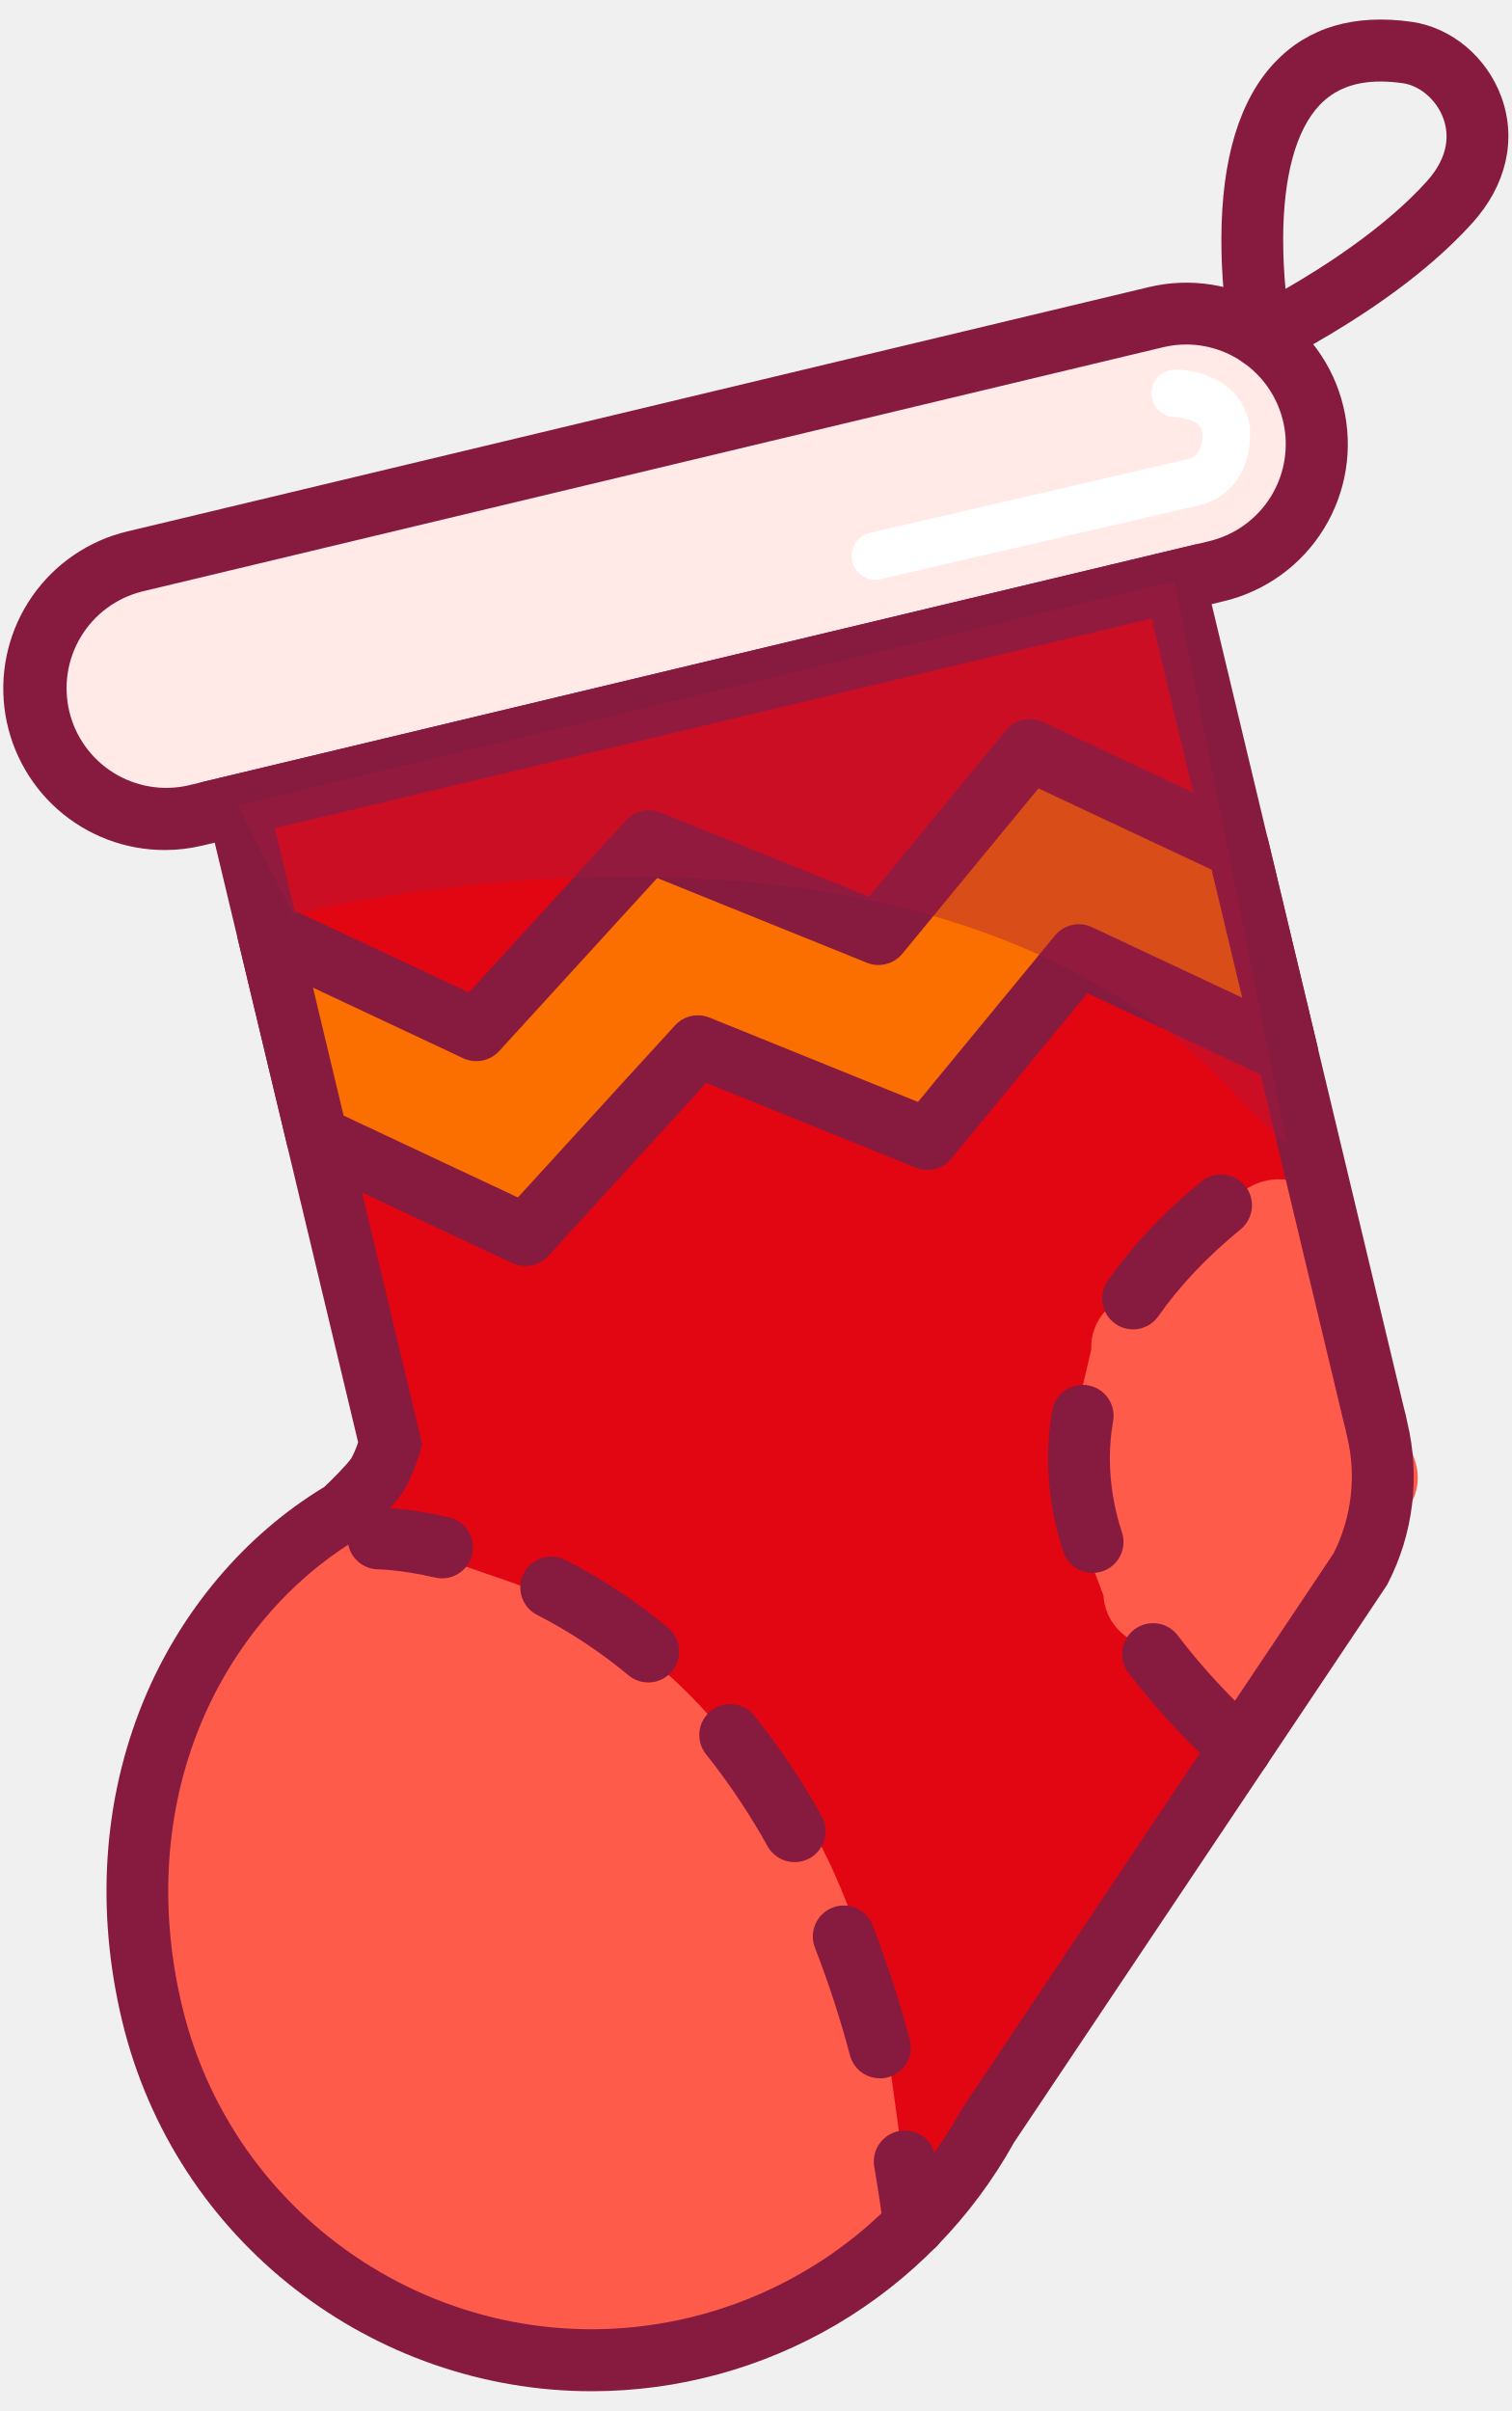
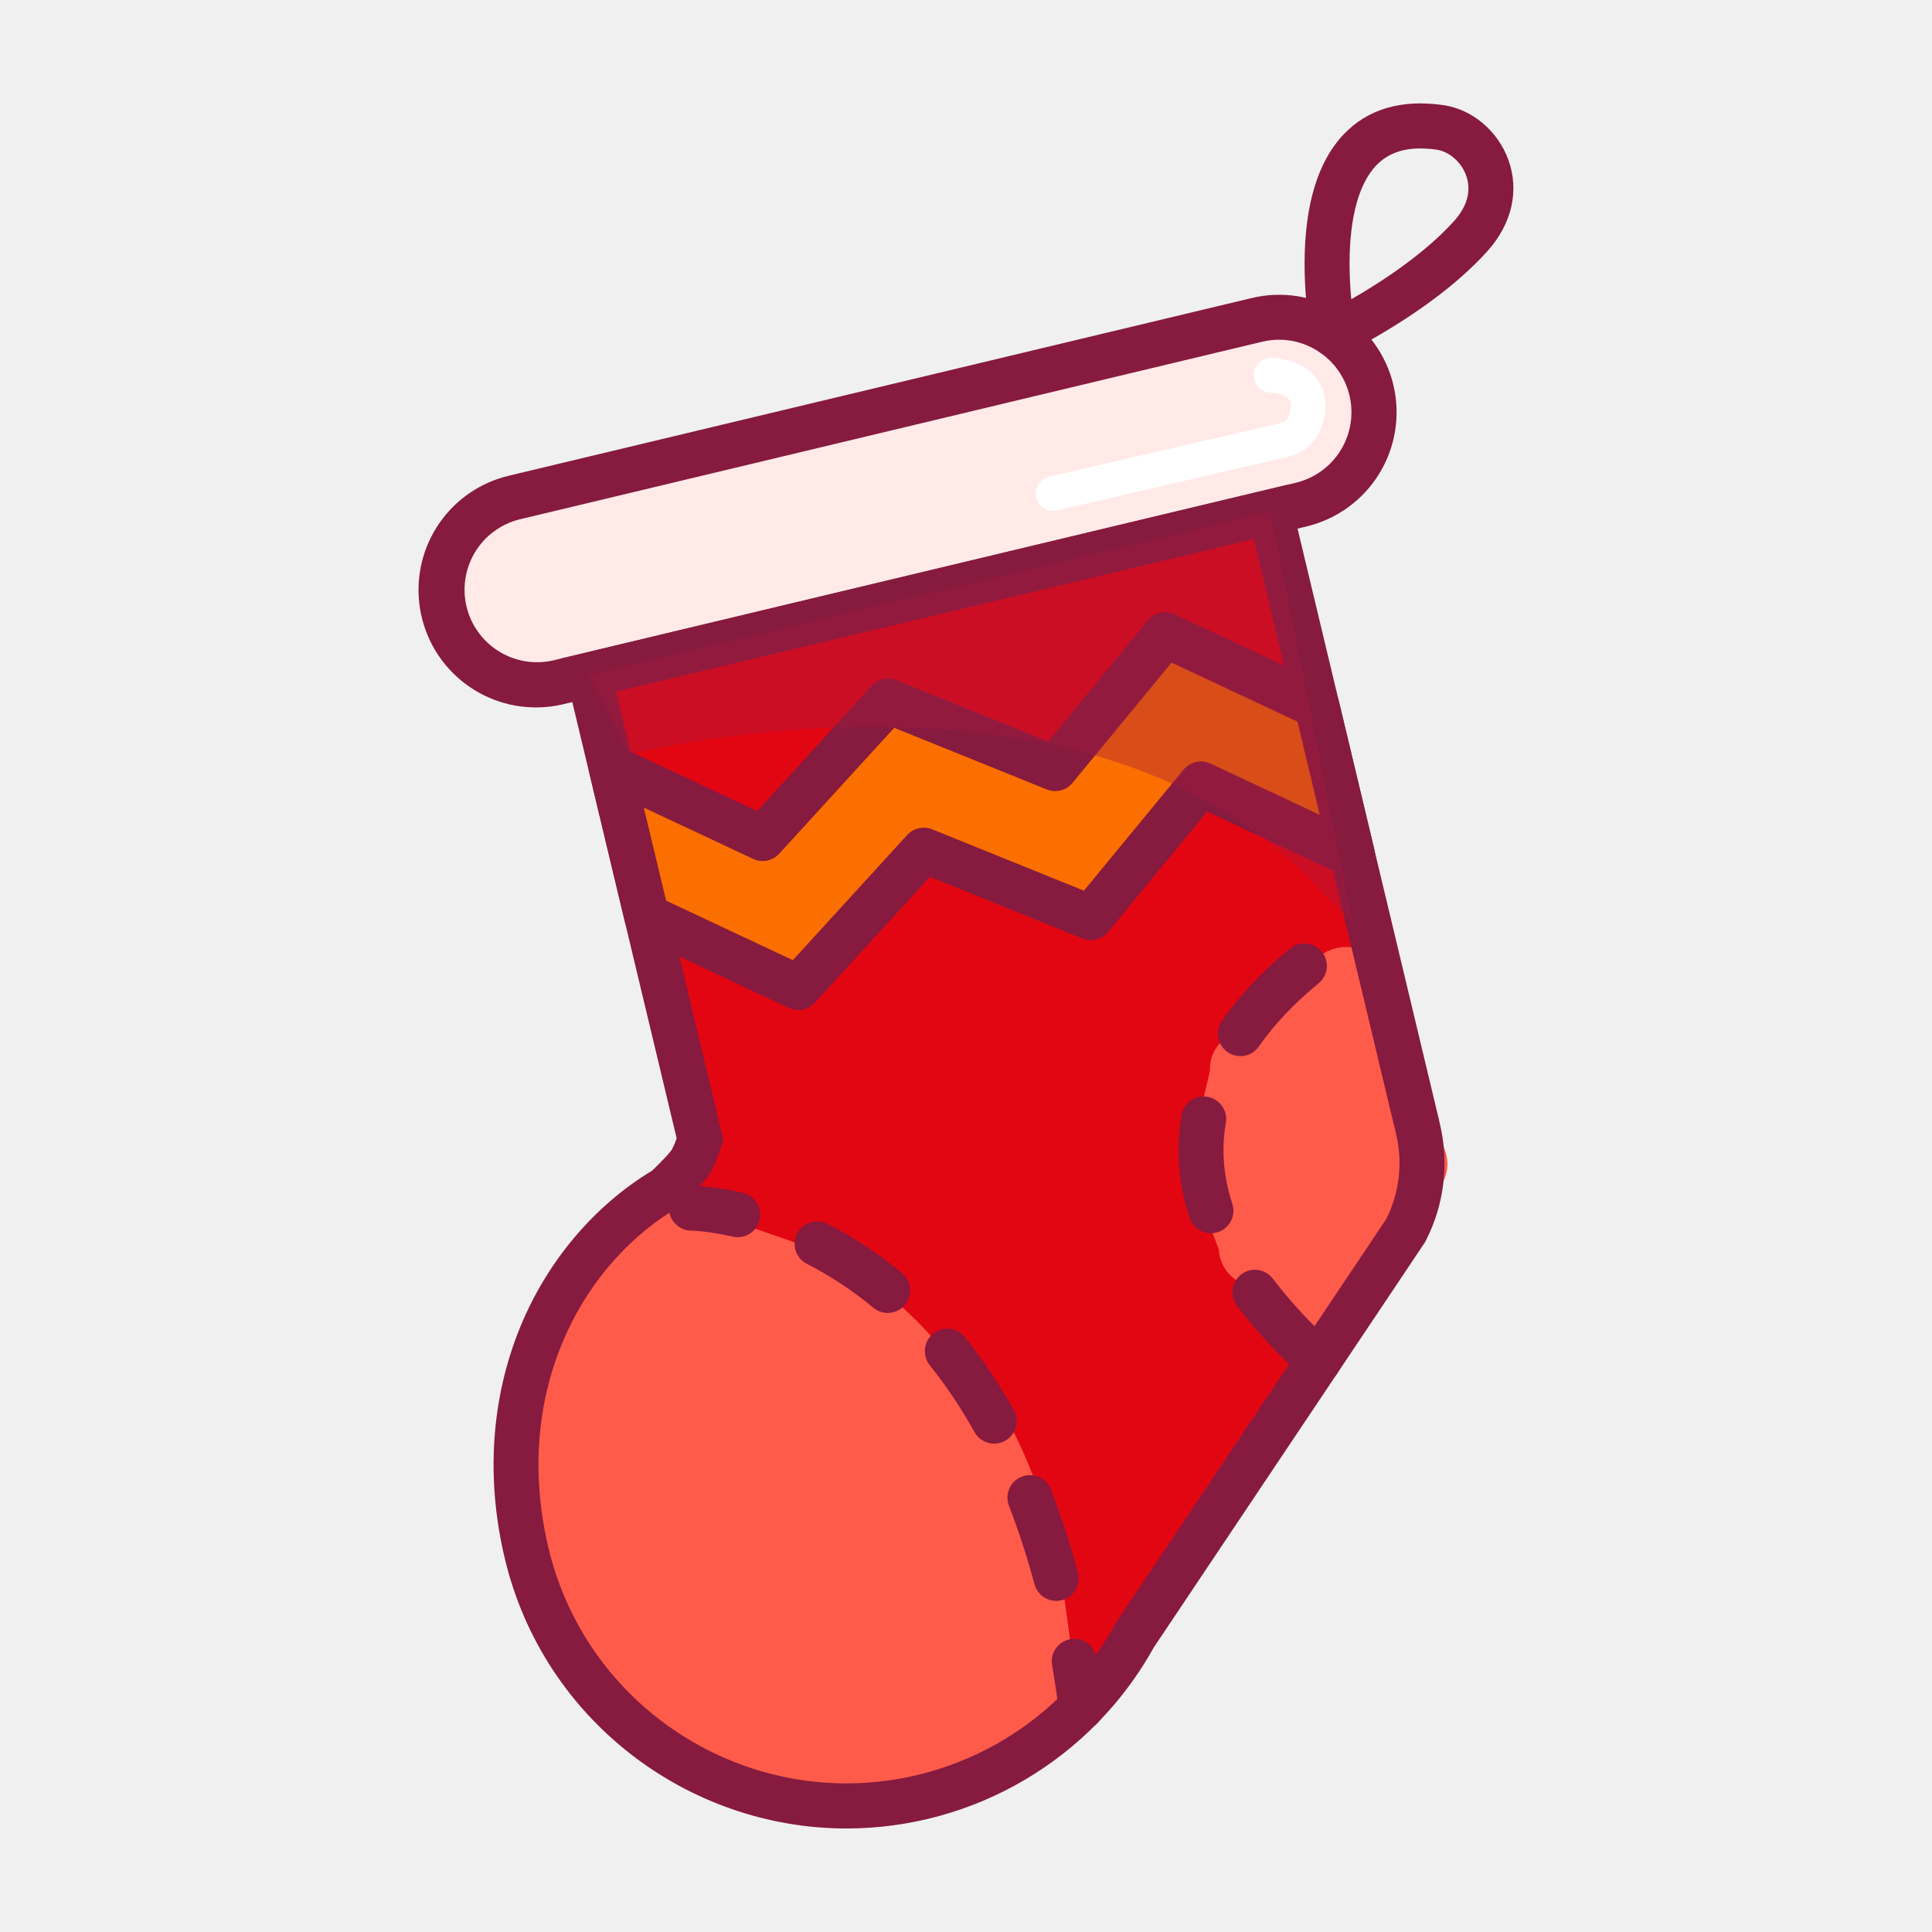
- <svg xmlns="http://www.w3.org/2000/svg" width="37" height="59" viewBox="0 0 37 59" fill="none">
-   <path d="M28.291 7.764L3.292 13.742C1.576 14.153 0.517 15.877 0.927 17.593C1.338 19.309 3.062 20.368 4.779 19.958L29.778 13.979C31.494 13.568 32.553 11.844 32.142 10.128C31.732 8.412 30.008 7.353 28.291 7.764Z" fill="#FFEAE8" />
-   <path d="M4.038 20.801C3.069 20.803 2.133 20.448 1.408 19.805C0.684 19.161 0.221 18.274 0.107 17.312C-0.006 16.349 0.238 15.379 0.793 14.585C1.348 13.791 2.176 13.228 3.119 13.004L28.116 7.026C29.135 6.782 30.209 6.953 31.103 7.501C31.996 8.05 32.635 8.93 32.878 9.95C33.122 10.969 32.951 12.043 32.403 12.936C31.855 13.829 30.974 14.468 29.954 14.712L4.955 20.692C4.654 20.764 4.346 20.801 4.038 20.801V20.801ZM29.033 8.43C28.843 8.43 28.653 8.452 28.467 8.497L3.468 14.477C2.847 14.635 2.312 15.031 1.981 15.58C1.649 16.128 1.547 16.785 1.696 17.409C1.845 18.032 2.234 18.572 2.778 18.911C3.322 19.25 3.978 19.361 4.603 19.221L29.602 13.241C30.182 13.1 30.69 12.752 31.031 12.262C31.371 11.773 31.521 11.175 31.451 10.583C31.381 9.991 31.096 9.444 30.651 9.048C30.205 8.651 29.63 8.431 29.033 8.43V8.43Z" fill="#861A3F" />
-   <path d="M32.665 39.346L33.299 38.397C33.84 37.346 33.986 36.135 33.71 34.986C33.683 34.874 33.668 34.776 33.634 34.669V34.658L28.742 14.223L5.816 19.707L9.552 35.324C9.552 35.324 9.385 35.894 9.206 36.138C8.964 36.468 8.399 36.992 8.399 36.992C4.735 39.168 2.435 43.885 3.723 49.27C5.144 55.212 11.113 58.877 17.055 57.455C18.553 57.098 19.961 56.432 21.186 55.498C22.412 54.564 23.428 53.384 24.17 52.033L32.665 39.349" fill="#E20613" />
-   <path d="M29.68 41.543L27.575 40.058C27.41 39.944 27.272 39.793 27.174 39.617C27.075 39.441 27.018 39.245 27.006 39.044L26.452 37.568C26.125 36.7 26.064 35.754 26.277 34.851L26.708 33.025C26.699 32.826 26.736 32.627 26.816 32.445C26.895 32.262 27.015 32.1 27.167 31.971L30.352 29.212C31.116 28.549 32.347 28.862 32.657 29.8L34.633 35.757C34.693 35.939 34.712 36.133 34.688 36.324C34.663 36.514 34.596 36.697 34.492 36.858L31.735 41.164C31.303 41.839 30.35 42.016 29.68 41.543Z" fill="#FE5B4A" />
-   <path d="M4.865 40.418L6.905 37.149C7.703 36.951 8.58 37.122 9.295 37.615L12.466 38.704C14.348 39.353 16.028 40.48 17.343 41.973L20.001 44.993C20.812 46.477 21.539 48.807 21.651 49.623L22.252 53.987C22.529 55.993 16.369 58.553 14.405 57.8L9.092 56.361C8.319 56.066 5.99 53.813 5.659 53.068L3.724 49.271C3.049 47.743 3.294 40.808 4.865 40.418Z" fill="#FE5B4A" />
-   <path d="M14.481 58.516C9.14 58.516 4.284 54.864 2.987 49.446C2.34 46.741 2.522 44.042 3.505 41.641C4.412 39.433 5.984 37.567 7.939 36.386C8.144 36.191 8.463 35.871 8.595 35.691C8.664 35.565 8.721 35.432 8.765 35.295L4.903 19.149L29.302 13.313L34.364 34.472C34.391 34.564 34.409 34.647 34.423 34.717C34.429 34.748 34.435 34.776 34.443 34.809C34.76 36.135 34.592 37.53 33.969 38.742L33.95 38.781L33.292 39.767L24.818 52.428C23.794 54.272 22.296 55.809 20.479 56.88C18.661 57.951 16.591 58.516 14.481 58.516ZM6.726 20.268L10.334 35.345L10.276 35.537C10.227 35.701 10.053 36.261 9.81 36.585C9.534 36.961 8.972 37.486 8.909 37.545L8.851 37.599L8.782 37.64C7.074 38.656 5.698 40.279 4.903 42.213C4.038 44.319 3.884 46.697 4.456 49.092C5.778 54.62 11.351 58.04 16.877 56.714C18.272 56.379 19.582 55.757 20.724 54.887C21.865 54.017 22.813 52.919 23.507 51.663L23.541 51.605L32.032 38.92L32.641 38.008C33.083 37.127 33.2 36.117 32.97 35.157C32.961 35.114 32.951 35.072 32.942 35.032C32.93 34.973 32.92 34.928 32.908 34.89L32.891 34.825L28.185 15.136L6.726 20.268Z" fill="#861A3F" />
-   <path d="M10.82 38.624C10.762 38.624 10.705 38.617 10.649 38.605C9.808 38.41 9.267 38.404 9.262 38.404C9.062 38.403 8.869 38.323 8.728 38.181C8.586 38.038 8.507 37.846 8.508 37.645C8.508 37.444 8.589 37.252 8.731 37.111C8.873 36.969 9.066 36.89 9.266 36.891C9.294 36.891 9.965 36.895 10.987 37.13C11.169 37.172 11.328 37.279 11.435 37.431C11.543 37.582 11.591 37.768 11.57 37.953C11.549 38.138 11.461 38.308 11.322 38.432C11.183 38.556 11.004 38.624 10.818 38.624H10.82Z" fill="#861A3F" />
-   <path d="M21.533 50.858C21.367 50.858 21.206 50.804 21.074 50.703C20.942 50.602 20.846 50.46 20.803 50.299C20.567 49.408 20.281 48.53 19.948 47.669C19.911 47.577 19.892 47.477 19.893 47.377C19.895 47.277 19.916 47.178 19.956 47.086C19.995 46.995 20.053 46.911 20.125 46.842C20.197 46.773 20.282 46.718 20.375 46.682C20.468 46.645 20.568 46.628 20.668 46.63C20.768 46.632 20.866 46.655 20.958 46.695C21.049 46.736 21.132 46.794 21.2 46.867C21.269 46.94 21.322 47.026 21.358 47.119C21.711 48.032 22.014 48.963 22.265 49.909C22.295 50.021 22.299 50.139 22.276 50.252C22.253 50.366 22.205 50.473 22.134 50.565C22.063 50.657 21.972 50.732 21.868 50.783C21.764 50.834 21.649 50.861 21.533 50.861V50.858ZM19.446 45.569C19.311 45.569 19.178 45.532 19.062 45.464C18.946 45.395 18.85 45.297 18.785 45.179C18.345 44.385 17.838 43.629 17.272 42.919C17.151 42.763 17.097 42.565 17.12 42.369C17.143 42.172 17.242 41.993 17.396 41.869C17.55 41.745 17.747 41.686 17.944 41.705C18.14 41.724 18.322 41.819 18.45 41.971C19.071 42.746 19.625 43.572 20.108 44.441C20.173 44.556 20.206 44.687 20.205 44.819C20.204 44.952 20.168 45.081 20.101 45.195C20.034 45.309 19.938 45.404 19.823 45.47C19.708 45.535 19.578 45.569 19.446 45.569V45.569ZM15.865 41.172C15.689 41.172 15.518 41.11 15.382 40.997C14.694 40.424 13.945 39.929 13.148 39.521C12.969 39.43 12.833 39.272 12.771 39.081C12.709 38.891 12.725 38.683 12.816 38.504C12.907 38.325 13.065 38.19 13.256 38.128C13.447 38.065 13.655 38.082 13.834 38.173C14.731 38.631 15.575 39.188 16.349 39.833C16.469 39.933 16.555 40.067 16.596 40.217C16.636 40.367 16.63 40.526 16.577 40.672C16.524 40.819 16.427 40.945 16.3 41.034C16.173 41.124 16.021 41.172 15.865 41.172V41.172Z" fill="#861A3F" />
-   <path d="M22.376 55.203C22.193 55.203 22.016 55.137 21.878 55.016C21.74 54.895 21.651 54.729 21.627 54.547C21.56 54.031 21.482 53.519 21.397 53.025C21.362 52.827 21.408 52.623 21.523 52.459C21.639 52.294 21.815 52.182 22.013 52.148C22.211 52.113 22.415 52.159 22.579 52.274C22.743 52.39 22.855 52.566 22.89 52.764C22.979 53.28 23.06 53.812 23.13 54.349C23.155 54.548 23.101 54.749 22.979 54.908C22.857 55.067 22.676 55.171 22.477 55.197C22.444 55.201 22.41 55.203 22.376 55.203V55.203Z" fill="#861A3F" />
-   <path d="M30.359 43.545C30.171 43.545 29.99 43.475 29.851 43.348C29.035 42.617 28.289 41.811 27.623 40.942C27.561 40.862 27.516 40.772 27.49 40.675C27.463 40.578 27.457 40.477 27.47 40.377C27.483 40.277 27.516 40.181 27.567 40.095C27.618 40.008 27.685 39.932 27.765 39.872C27.846 39.812 27.937 39.768 28.035 39.743C28.132 39.719 28.233 39.714 28.333 39.729C28.432 39.743 28.527 39.778 28.613 39.83C28.699 39.883 28.773 39.951 28.832 40.033C29.441 40.827 30.123 41.562 30.869 42.229C30.982 42.331 31.061 42.466 31.096 42.614C31.131 42.763 31.121 42.919 31.066 43.061C31.011 43.204 30.914 43.326 30.788 43.413C30.662 43.499 30.512 43.545 30.36 43.545H30.359ZM26.741 38.492C26.581 38.492 26.426 38.441 26.297 38.347C26.168 38.253 26.072 38.121 26.023 37.969C25.779 37.236 25.653 36.469 25.649 35.696C25.65 35.296 25.685 34.897 25.754 34.504C25.791 34.308 25.904 34.136 26.068 34.023C26.232 33.91 26.433 33.866 26.629 33.901C26.825 33.935 26.999 34.046 27.114 34.208C27.229 34.37 27.276 34.571 27.244 34.767C27.19 35.075 27.162 35.386 27.162 35.698C27.166 36.312 27.266 36.92 27.46 37.502C27.497 37.616 27.506 37.736 27.488 37.854C27.469 37.972 27.422 38.083 27.352 38.18C27.282 38.276 27.19 38.355 27.084 38.409C26.978 38.463 26.86 38.491 26.741 38.491V38.492ZM27.73 32.532C27.592 32.532 27.456 32.494 27.338 32.422C27.22 32.35 27.124 32.248 27.06 32.125C26.996 32.002 26.967 31.865 26.976 31.727C26.985 31.589 27.032 31.456 27.111 31.343C27.707 30.488 28.479 29.67 29.405 28.911C29.482 28.848 29.571 28.801 29.666 28.772C29.761 28.743 29.861 28.734 29.96 28.744C30.059 28.753 30.154 28.783 30.242 28.829C30.33 28.877 30.407 28.94 30.47 29.017C30.533 29.094 30.58 29.182 30.609 29.277C30.638 29.373 30.647 29.473 30.637 29.571C30.628 29.67 30.598 29.766 30.551 29.854C30.504 29.941 30.441 30.019 30.364 30.082C29.545 30.752 28.868 31.467 28.351 32.208C28.281 32.308 28.189 32.39 28.081 32.446C27.973 32.502 27.853 32.532 27.731 32.532H27.73Z" fill="#861A3F" />
-   <path d="M30.304 20.751L25.204 18.356L21.498 22.856L15.881 20.587L11.658 25.211L6.558 22.816L7.758 27.832L12.857 30.227L17.081 25.602L22.699 27.873L26.404 23.372L31.503 25.766L30.304 20.751Z" fill="#FA6F00" />
-   <path d="M12.857 30.981C12.746 30.981 12.637 30.956 12.536 30.909L7.437 28.515C7.334 28.467 7.243 28.396 7.172 28.308C7.1 28.22 7.049 28.116 7.023 28.006L5.823 22.99C5.79 22.852 5.796 22.707 5.842 22.572C5.888 22.437 5.97 22.318 6.081 22.228C6.191 22.138 6.325 22.081 6.466 22.063C6.607 22.046 6.751 22.069 6.88 22.129L11.476 24.287L15.324 20.074C15.428 19.96 15.564 19.881 15.715 19.846C15.865 19.812 16.023 19.825 16.166 19.883L21.269 21.945L24.622 17.872C24.728 17.742 24.875 17.652 25.039 17.615C25.203 17.578 25.375 17.597 25.527 17.669L30.626 20.063C30.729 20.111 30.82 20.182 30.892 20.27C30.963 20.358 31.014 20.461 31.041 20.572L32.24 25.588C32.274 25.726 32.267 25.871 32.221 26.006C32.176 26.141 32.093 26.261 31.982 26.35C31.872 26.44 31.738 26.497 31.597 26.515C31.456 26.532 31.312 26.509 31.183 26.448L26.614 24.306L23.282 28.353C23.18 28.478 23.04 28.566 22.884 28.606C22.728 28.645 22.564 28.634 22.415 28.574L17.285 26.501L13.416 30.737C13.345 30.814 13.259 30.876 13.163 30.918C13.066 30.96 12.962 30.982 12.857 30.981V30.981ZM8.409 27.3L12.675 29.303L16.523 25.09C16.627 24.977 16.763 24.898 16.913 24.865C17.063 24.831 17.22 24.844 17.363 24.901L22.467 26.966L25.82 22.893C25.927 22.763 26.074 22.673 26.238 22.636C26.402 22.599 26.574 22.618 26.726 22.689L30.402 24.415L29.653 21.282L25.415 19.293L22.083 23.34C21.98 23.464 21.841 23.552 21.685 23.591C21.529 23.631 21.364 23.62 21.215 23.559L16.085 21.486L12.217 25.721C12.108 25.84 11.964 25.922 11.805 25.953C11.647 25.984 11.482 25.964 11.336 25.896L7.66 24.169L8.409 27.3Z" fill="#861A3F" />
-   <path d="M30.868 9.01C30.809 9.009 30.751 9.002 30.694 8.988C30.55 8.956 30.42 8.883 30.317 8.778C30.215 8.672 30.145 8.54 30.117 8.396C29.966 7.551 29.89 6.694 29.892 5.836C29.898 3.884 30.339 2.434 31.202 1.525C32.017 0.667 33.144 0.335 34.554 0.535C35.531 0.676 36.393 1.401 36.748 2.382C37.123 3.417 36.865 4.535 36.041 5.449C35.282 6.293 34.238 7.137 32.931 7.951C32.423 8.269 31.982 8.515 31.702 8.666C31.249 8.911 31.066 9.01 30.868 9.01ZM33.789 1.995C33.154 1.995 32.664 2.184 32.299 2.569C31.717 3.18 31.409 4.314 31.404 5.843C31.404 6.292 31.428 6.715 31.462 7.069C32.411 6.523 33.901 5.568 34.918 4.44C35.487 3.808 35.454 3.254 35.325 2.9C35.163 2.452 34.757 2.097 34.336 2.037C34.155 2.01 33.972 1.996 33.789 1.995V1.995Z" fill="#861A3F" />
-   <path opacity="0.4" d="M7.173 22.378C7.173 22.378 22.76 18.391 30.424 26.979L31.502 28.036L28.743 14.223L5.817 19.707L7.173 22.378Z" fill="#A81A3F" />
-   <path d="M21.425 14.188C21.282 14.188 21.144 14.135 21.038 14.04C20.931 13.945 20.864 13.814 20.848 13.672C20.831 13.53 20.868 13.387 20.95 13.271C21.032 13.154 21.155 13.072 21.294 13.039L29.097 11.23C29.409 11.158 29.429 10.743 29.43 10.661C29.43 10.502 29.393 10.393 29.189 10.302C29.053 10.246 28.908 10.214 28.761 10.209C28.607 10.208 28.459 10.146 28.35 10.037C28.241 9.927 28.18 9.779 28.181 9.625C28.182 9.47 28.243 9.322 28.353 9.214C28.462 9.105 28.611 9.044 28.765 9.045C28.855 9.045 29.653 9.06 30.173 9.586C30.313 9.73 30.422 9.9 30.495 10.087C30.567 10.274 30.601 10.474 30.594 10.674C30.584 11.529 30.099 12.191 29.36 12.361L21.557 14.17C21.514 14.181 21.469 14.187 21.425 14.188V14.188Z" fill="white" />
+ <svg xmlns="http://www.w3.org/2000/svg" width="48" height="48" viewBox="0 0 48 48" fill="none">
+   <path d="M31.23 7.948L12.77 12.364C11.502 12.667 10.72 13.94 11.023 15.207C11.326 16.475 12.6 17.256 13.867 16.953L32.328 12.538C33.596 12.235 34.377 10.962 34.074 9.694C33.771 8.427 32.498 7.645 31.23 7.948Z" fill="#FFEAE8" />
+   <path d="M13.32 17.576C12.604 17.577 11.914 17.315 11.379 16.84C10.843 16.365 10.502 15.71 10.418 14.999C10.334 14.289 10.514 13.572 10.924 12.986C11.334 12.399 11.945 11.984 12.642 11.819L31.101 7.404C31.854 7.223 32.647 7.35 33.307 7.755C33.966 8.16 34.438 8.81 34.618 9.563C34.798 10.315 34.672 11.109 34.267 11.768C33.862 12.428 33.211 12.9 32.459 13.08L13.997 17.496C13.775 17.549 13.548 17.576 13.32 17.576ZM31.779 8.44C31.638 8.44 31.497 8.457 31.36 8.49L12.899 12.906C12.441 13.023 12.046 13.315 11.801 13.72C11.556 14.126 11.481 14.611 11.591 15.071C11.701 15.531 11.988 15.93 12.39 16.18C12.792 16.431 13.276 16.513 13.738 16.409L32.199 11.993C32.627 11.889 33.002 11.632 33.254 11.271C33.505 10.909 33.615 10.468 33.564 10.03C33.512 9.593 33.302 9.19 32.973 8.897C32.644 8.604 32.219 8.441 31.779 8.44Z" fill="#861A3F" />
+   <path d="M34.46 31.271L34.928 30.57C35.328 29.794 35.436 28.9 35.232 28.051C35.212 27.969 35.201 27.896 35.176 27.817V27.809L31.563 12.719L14.634 16.769L17.392 28.301C17.392 28.301 17.269 28.722 17.137 28.902C16.958 29.145 16.541 29.532 16.541 29.532C13.835 31.14 12.136 34.623 13.088 38.6C14.137 42.987 18.545 45.694 22.933 44.644C24.039 44.38 25.079 43.888 25.984 43.198C26.889 42.509 27.639 41.637 28.187 40.64L34.46 31.273" fill="#E20613" />
+   <path d="M32.256 32.893L30.702 31.797C30.579 31.712 30.478 31.601 30.405 31.471C30.332 31.341 30.29 31.197 30.282 31.048L29.872 29.958C29.631 29.317 29.586 28.618 29.743 27.951L30.061 26.603C30.055 26.456 30.082 26.309 30.141 26.175C30.199 26.04 30.288 25.92 30.4 25.825L32.752 23.787C33.316 23.298 34.225 23.529 34.455 24.221L35.913 28.621C35.958 28.755 35.972 28.898 35.954 29.039C35.936 29.18 35.887 29.314 35.809 29.433L33.774 32.613C33.454 33.112 32.751 33.242 32.256 32.893Z" fill="#FE5B4A" />
+   <path d="M13.931 32.063L15.438 29.649C16.027 29.503 16.674 29.628 17.202 29.992L19.544 30.797C20.933 31.276 22.174 32.108 23.146 33.211L25.108 35.441C25.707 36.537 26.244 38.258 26.327 38.86L26.771 42.083C26.975 43.564 22.426 45.454 20.976 44.899L17.052 43.836C16.482 43.618 14.762 41.954 14.517 41.404L13.088 38.6C12.59 37.471 12.771 32.35 13.931 32.063Z" fill="#FE5B4A" />
+   <path d="M21.032 45.428C17.088 45.428 13.502 42.73 12.544 38.73C12.066 36.732 12.2 34.739 12.927 32.965C13.596 31.335 14.758 29.957 16.201 29.085C16.353 28.941 16.588 28.704 16.685 28.572C16.737 28.479 16.779 28.381 16.811 28.279L13.959 16.356L31.977 12.046L35.715 27.672C35.735 27.74 35.748 27.801 35.758 27.853C35.763 27.875 35.768 27.896 35.773 27.921C36.007 28.899 35.883 29.93 35.423 30.825L35.409 30.854L34.923 31.582L28.665 40.931C27.91 42.293 26.803 43.428 25.461 44.219C24.119 45.01 22.59 45.427 21.032 45.428ZM15.305 17.183L17.97 28.316L17.927 28.458C17.891 28.579 17.762 28.993 17.583 29.232C17.379 29.509 16.964 29.897 16.917 29.941L16.874 29.981L16.823 30.011C15.562 30.761 14.546 31.96 13.959 33.388C13.32 34.943 13.206 36.7 13.629 38.468C14.605 42.55 18.721 45.076 22.801 44.097C23.832 43.849 24.799 43.39 25.642 42.747C26.485 42.105 27.185 41.294 27.697 40.367L27.722 40.324L33.993 30.956L34.443 30.283C34.769 29.632 34.855 28.886 34.686 28.178C34.678 28.146 34.672 28.115 34.665 28.085C34.656 28.042 34.649 28.008 34.64 27.98L34.627 27.932L31.152 13.393L15.305 17.183Z" fill="#861A3F" />
+   <path d="M18.328 30.738C18.286 30.738 18.244 30.733 18.203 30.724C17.581 30.58 17.182 30.575 17.178 30.575C17.03 30.575 16.888 30.515 16.784 30.41C16.679 30.305 16.621 30.163 16.621 30.015C16.622 29.867 16.681 29.725 16.786 29.62C16.891 29.516 17.033 29.457 17.181 29.458C17.202 29.458 17.697 29.461 18.452 29.635C18.586 29.666 18.704 29.744 18.783 29.856C18.862 29.968 18.898 30.106 18.882 30.242C18.867 30.378 18.802 30.504 18.699 30.596C18.597 30.687 18.465 30.738 18.327 30.738H18.328Z" fill="#861A3F" />
+   <path d="M26.24 39.773C26.117 39.773 25.998 39.732 25.9 39.657C25.803 39.583 25.733 39.478 25.701 39.36C25.526 38.701 25.315 38.053 25.07 37.417C25.042 37.349 25.028 37.276 25.029 37.202C25.03 37.128 25.046 37.055 25.075 36.987C25.104 36.919 25.146 36.858 25.2 36.806C25.253 36.755 25.316 36.715 25.384 36.688C25.453 36.661 25.527 36.648 25.601 36.65C25.675 36.652 25.747 36.668 25.815 36.698C25.882 36.728 25.943 36.771 25.994 36.825C26.045 36.879 26.084 36.942 26.11 37.011C26.371 37.685 26.595 38.373 26.78 39.071C26.802 39.154 26.805 39.241 26.788 39.325C26.772 39.409 26.736 39.488 26.683 39.556C26.631 39.624 26.564 39.679 26.487 39.717C26.41 39.755 26.326 39.774 26.24 39.774V39.773ZM24.698 35.866C24.599 35.866 24.501 35.839 24.415 35.789C24.329 35.738 24.259 35.666 24.21 35.578C23.885 34.992 23.512 34.434 23.093 33.91C23.004 33.794 22.964 33.648 22.981 33.503C22.998 33.358 23.071 33.226 23.185 33.134C23.299 33.042 23.444 32.999 23.589 33.013C23.735 33.027 23.869 33.097 23.963 33.209C24.421 33.782 24.831 34.392 25.187 35.033C25.235 35.119 25.26 35.215 25.259 35.313C25.258 35.41 25.232 35.506 25.182 35.59C25.133 35.675 25.062 35.745 24.977 35.793C24.892 35.841 24.796 35.867 24.698 35.866ZM22.054 32.619C21.924 32.619 21.798 32.574 21.697 32.49C21.189 32.067 20.636 31.701 20.047 31.4C19.915 31.333 19.815 31.216 19.769 31.076C19.724 30.935 19.735 30.781 19.803 30.649C19.87 30.517 19.987 30.417 20.128 30.371C20.268 30.325 20.422 30.337 20.554 30.404C21.217 30.743 21.84 31.154 22.412 31.631C22.5 31.704 22.563 31.803 22.594 31.914C22.624 32.025 22.619 32.142 22.58 32.25C22.541 32.358 22.47 32.452 22.375 32.518C22.281 32.584 22.169 32.619 22.054 32.619Z" fill="#861A3F" />
+   <path d="M26.862 42.981C26.727 42.981 26.596 42.932 26.494 42.843C26.393 42.753 26.327 42.63 26.309 42.496C26.259 42.116 26.202 41.737 26.139 41.372C26.113 41.226 26.147 41.076 26.233 40.954C26.318 40.833 26.448 40.75 26.594 40.725C26.74 40.699 26.891 40.733 27.012 40.818C27.134 40.903 27.216 41.033 27.242 41.18C27.308 41.56 27.367 41.953 27.419 42.35C27.438 42.497 27.398 42.645 27.307 42.763C27.217 42.88 27.084 42.957 26.937 42.976C26.912 42.979 26.887 42.981 26.862 42.981Z" fill="#861A3F" />
+   <path d="M32.758 34.372C32.619 34.371 32.485 34.32 32.382 34.226C31.779 33.687 31.229 33.092 30.737 32.449C30.692 32.391 30.658 32.324 30.639 32.252C30.619 32.181 30.614 32.106 30.624 32.032C30.634 31.959 30.658 31.888 30.695 31.824C30.733 31.76 30.783 31.704 30.842 31.659C30.901 31.615 30.969 31.582 31.041 31.564C31.113 31.546 31.188 31.542 31.261 31.553C31.334 31.564 31.405 31.59 31.468 31.629C31.531 31.667 31.587 31.718 31.63 31.778C32.08 32.364 32.583 32.907 33.134 33.4C33.217 33.475 33.276 33.575 33.302 33.685C33.328 33.794 33.32 33.909 33.279 34.014C33.239 34.12 33.167 34.21 33.074 34.274C32.981 34.338 32.871 34.372 32.758 34.372H32.758ZM30.086 30.641C29.968 30.64 29.853 30.603 29.758 30.534C29.662 30.464 29.591 30.366 29.555 30.254C29.375 29.712 29.282 29.146 29.28 28.576C29.28 28.28 29.306 27.986 29.357 27.695C29.384 27.551 29.468 27.423 29.589 27.34C29.709 27.256 29.858 27.224 30.003 27.25C30.148 27.275 30.276 27.357 30.361 27.477C30.446 27.596 30.481 27.745 30.457 27.89C30.417 28.117 30.397 28.347 30.397 28.577C30.399 29.03 30.474 29.48 30.617 29.909C30.644 29.993 30.651 30.082 30.637 30.169C30.623 30.256 30.589 30.338 30.537 30.41C30.485 30.481 30.417 30.539 30.339 30.579C30.261 30.619 30.174 30.64 30.086 30.64V30.641ZM30.816 26.239C30.714 26.239 30.614 26.211 30.527 26.158C30.439 26.105 30.368 26.029 30.321 25.938C30.274 25.848 30.253 25.746 30.259 25.644C30.266 25.542 30.3 25.444 30.358 25.361C30.799 24.729 31.369 24.125 32.053 23.565C32.11 23.518 32.175 23.484 32.246 23.462C32.316 23.441 32.389 23.434 32.462 23.441C32.535 23.449 32.606 23.47 32.671 23.505C32.736 23.54 32.793 23.587 32.839 23.643C32.886 23.7 32.921 23.765 32.942 23.836C32.963 23.906 32.97 23.98 32.963 24.053C32.956 24.126 32.934 24.197 32.899 24.261C32.865 24.326 32.818 24.383 32.761 24.43C32.156 24.924 31.657 25.453 31.275 26C31.223 26.074 31.155 26.134 31.075 26.176C30.995 26.217 30.907 26.239 30.817 26.239H30.816Z" fill="#861A3F" />
+   <path d="M32.717 17.539L28.951 15.771L26.214 19.094L22.066 17.418L18.947 20.832L15.181 19.064L16.067 22.769L19.833 24.537L22.952 21.122L27.101 22.798L29.837 19.475L33.603 21.243L32.717 17.539Z" fill="#FA6F00" />
+   <path d="M19.833 25.094C19.751 25.094 19.67 25.076 19.596 25.041L15.83 23.273C15.754 23.237 15.687 23.185 15.634 23.12C15.582 23.055 15.544 22.978 15.524 22.897L14.639 19.193C14.614 19.091 14.619 18.983 14.653 18.884C14.686 18.784 14.747 18.696 14.829 18.63C14.91 18.563 15.009 18.521 15.113 18.508C15.218 18.495 15.324 18.512 15.419 18.557L18.813 20.15L21.654 17.039C21.731 16.955 21.832 16.896 21.943 16.871C22.054 16.846 22.171 16.855 22.276 16.898L26.045 18.421L28.52 15.413C28.599 15.318 28.708 15.251 28.829 15.224C28.95 15.196 29.077 15.21 29.189 15.263L32.955 17.031C33.031 17.067 33.098 17.119 33.151 17.184C33.204 17.249 33.241 17.325 33.261 17.407L34.147 21.111C34.171 21.213 34.166 21.32 34.133 21.42C34.099 21.52 34.038 21.608 33.956 21.674C33.875 21.741 33.776 21.783 33.672 21.795C33.567 21.808 33.461 21.791 33.366 21.747L29.992 20.165L27.531 23.153C27.456 23.245 27.353 23.31 27.238 23.34C27.122 23.369 27.001 23.361 26.891 23.316L23.103 21.785L20.246 24.913C20.193 24.971 20.13 25.016 20.058 25.047C19.987 25.078 19.911 25.094 19.833 25.094ZM16.549 22.376L19.698 23.855L22.54 20.744C22.617 20.66 22.718 20.602 22.828 20.577C22.939 20.552 23.055 20.561 23.16 20.604L26.93 22.129L29.406 19.121C29.485 19.025 29.593 18.958 29.714 18.931C29.835 18.904 29.962 18.918 30.075 18.971L32.789 20.245L32.236 17.931L29.107 16.462L26.646 19.451C26.57 19.542 26.467 19.608 26.352 19.637C26.237 19.666 26.115 19.658 26.005 19.613L22.217 18.082L19.36 21.209C19.279 21.297 19.173 21.358 19.056 21.381C18.939 21.404 18.818 21.389 18.71 21.338L15.995 20.064L16.549 22.376Z" fill="#861A3F" />
+   <path d="M33.133 8.869C33.09 8.868 33.047 8.863 33.004 8.852C32.899 8.829 32.802 8.775 32.727 8.697C32.651 8.62 32.6 8.522 32.579 8.415C32.467 7.791 32.411 7.159 32.412 6.525C32.417 5.084 32.743 4.013 33.38 3.341C33.981 2.708 34.814 2.463 35.855 2.611C36.577 2.714 37.213 3.25 37.476 3.974C37.752 4.739 37.562 5.564 36.954 6.24C36.392 6.863 35.622 7.486 34.657 8.087C34.282 8.322 33.956 8.504 33.749 8.615C33.414 8.796 33.279 8.869 33.133 8.869ZM35.29 3.688C34.822 3.688 34.459 3.829 34.19 4.112C33.76 4.564 33.533 5.401 33.529 6.53C33.529 6.862 33.547 7.175 33.572 7.435C34.273 7.033 35.373 6.327 36.124 5.494C36.544 5.028 36.52 4.618 36.425 4.357C36.305 4.026 36.005 3.764 35.694 3.719C35.56 3.7 35.426 3.689 35.29 3.688Z" fill="#861A3F" />
+   <path opacity="0.4" d="M15.635 18.741C15.635 18.741 27.146 15.797 32.806 22.138L33.602 22.919L31.564 12.719L14.634 16.769L15.635 18.741Z" fill="#A81A3F" />
+   <path d="M26.16 12.693C26.054 12.692 25.953 12.653 25.874 12.583C25.796 12.513 25.745 12.416 25.733 12.312C25.722 12.207 25.749 12.101 25.809 12.015C25.87 11.929 25.96 11.868 26.063 11.844L31.825 10.508C32.056 10.455 32.071 10.149 32.071 10.088C32.071 9.971 32.044 9.89 31.893 9.823C31.793 9.782 31.686 9.758 31.577 9.754C31.463 9.754 31.354 9.708 31.274 9.627C31.194 9.546 31.149 9.437 31.149 9.323C31.149 9.209 31.195 9.1 31.276 9.019C31.357 8.939 31.466 8.894 31.58 8.895C31.646 8.895 32.236 8.906 32.62 9.295C32.724 9.401 32.804 9.526 32.858 9.664C32.911 9.802 32.936 9.95 32.931 10.098C32.923 10.729 32.566 11.218 32.019 11.344L26.257 12.68C26.225 12.688 26.193 12.692 26.16 12.693Z" fill="white" />
</svg>
